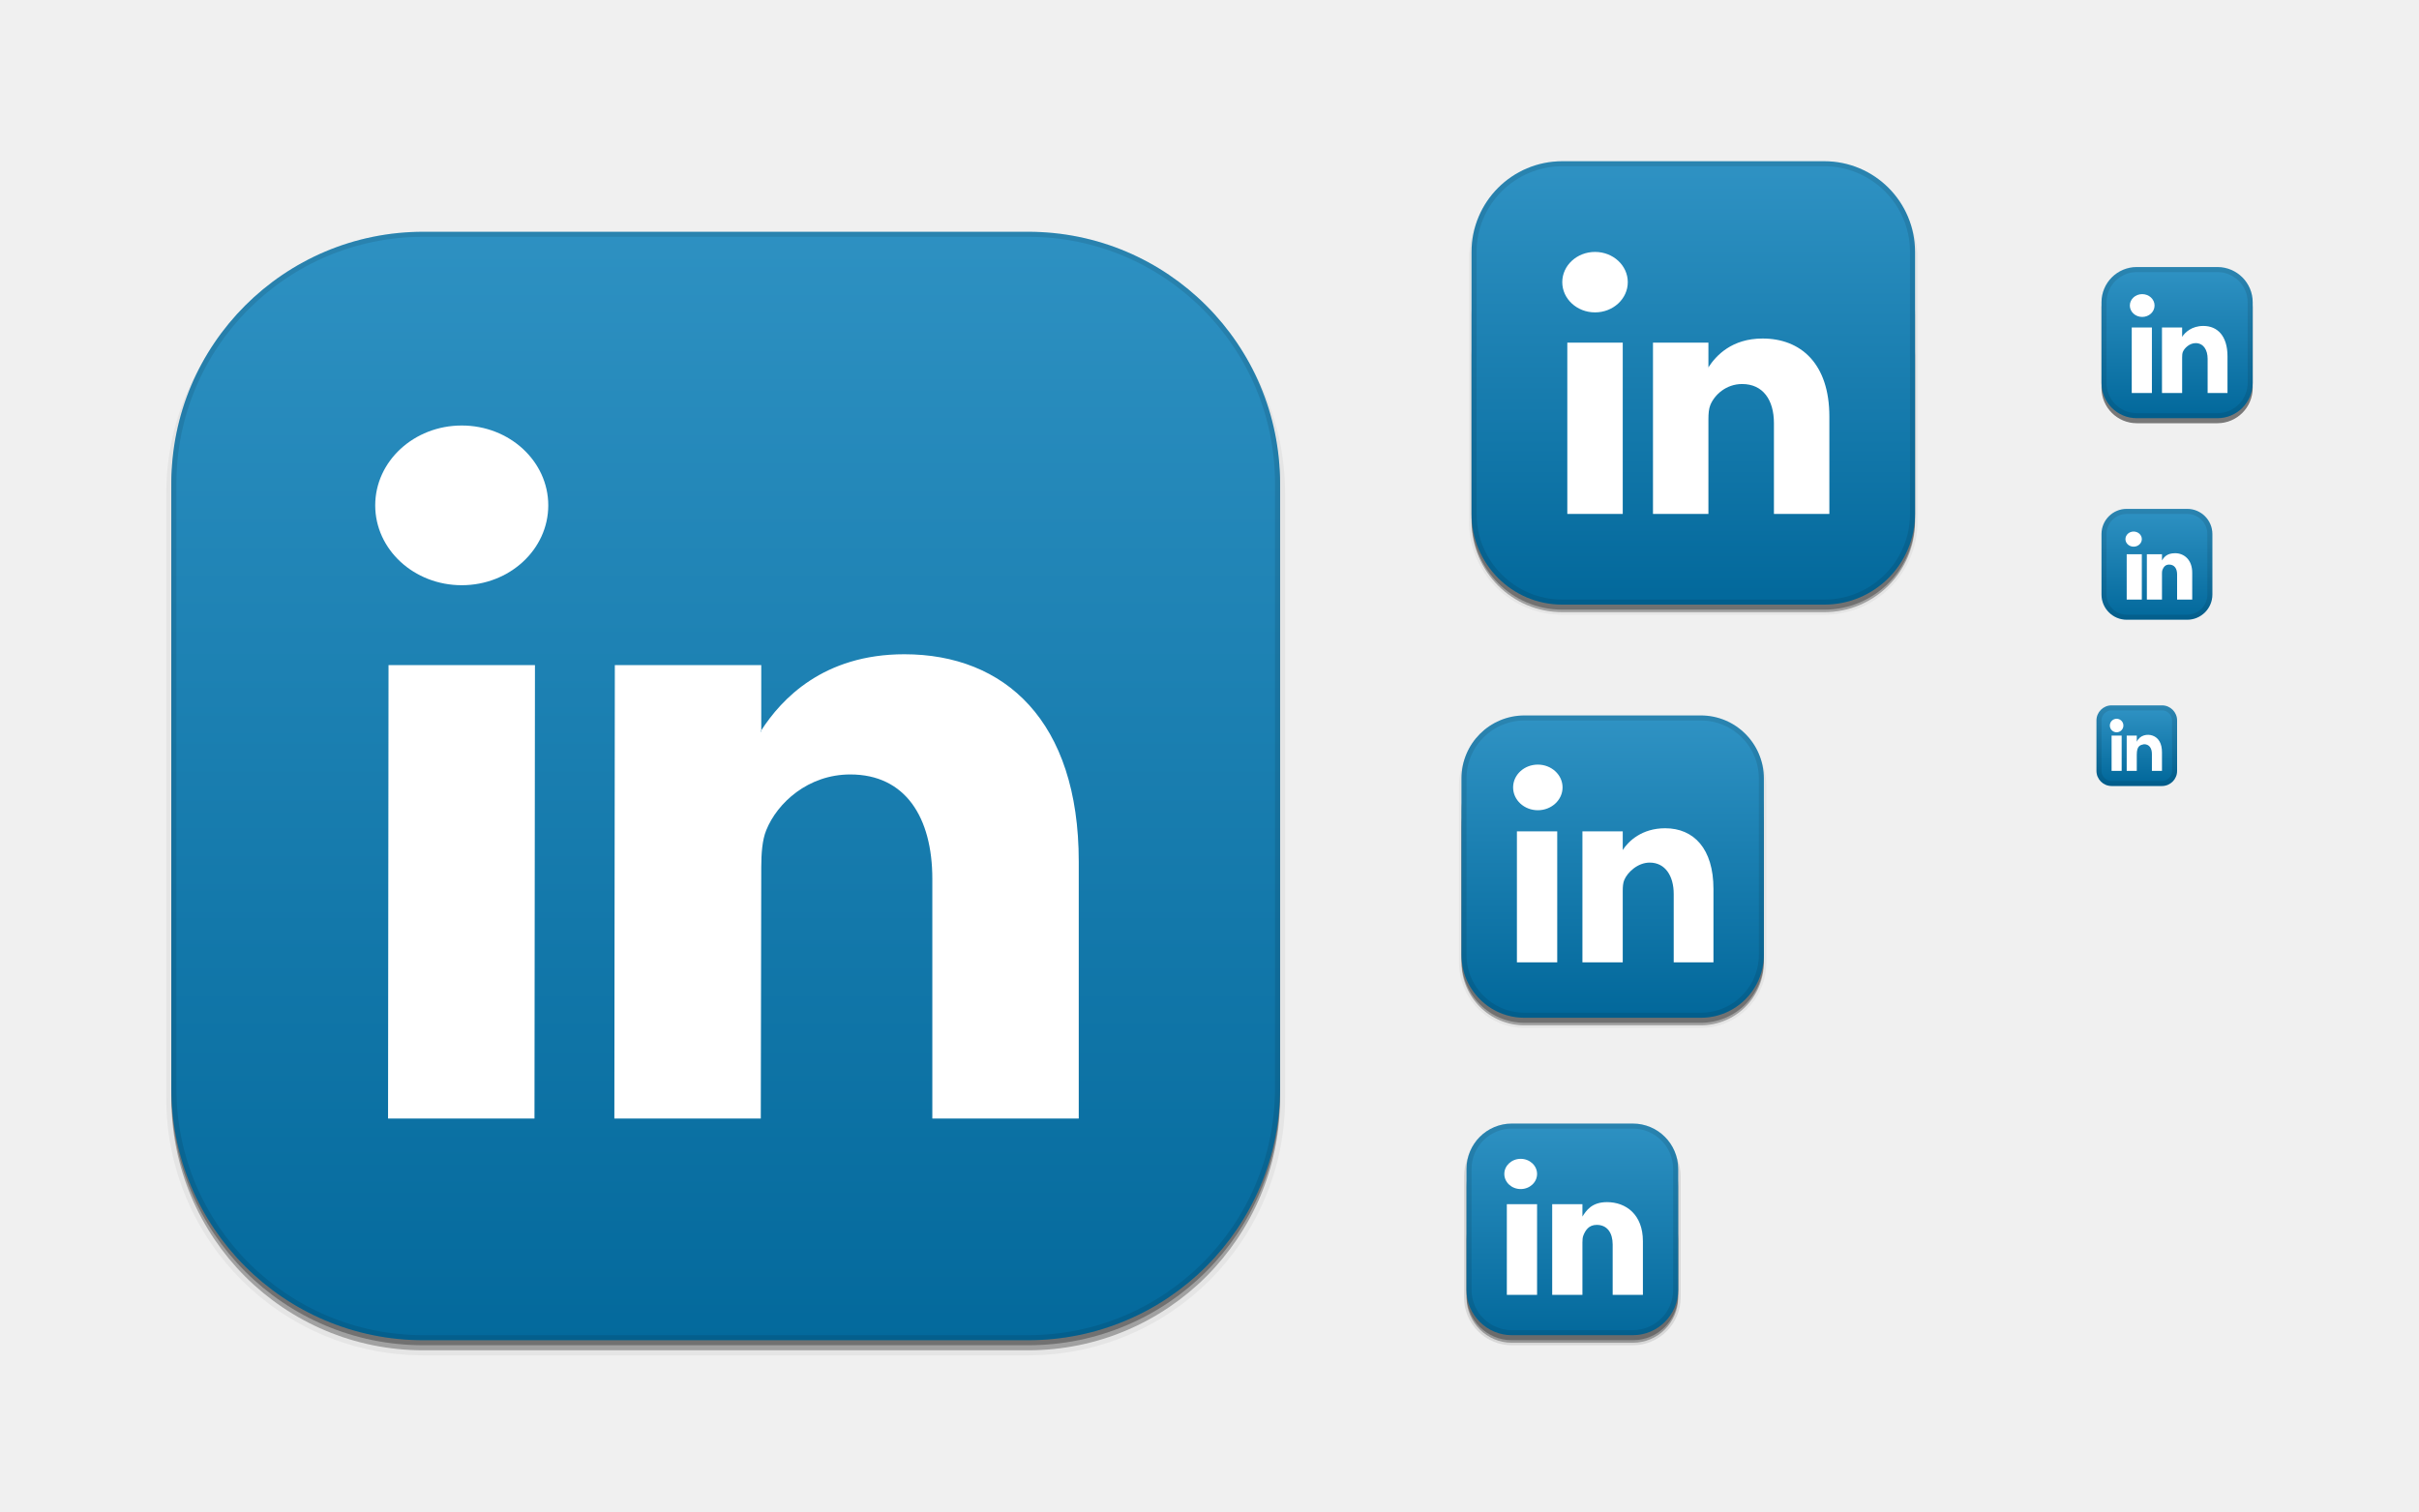
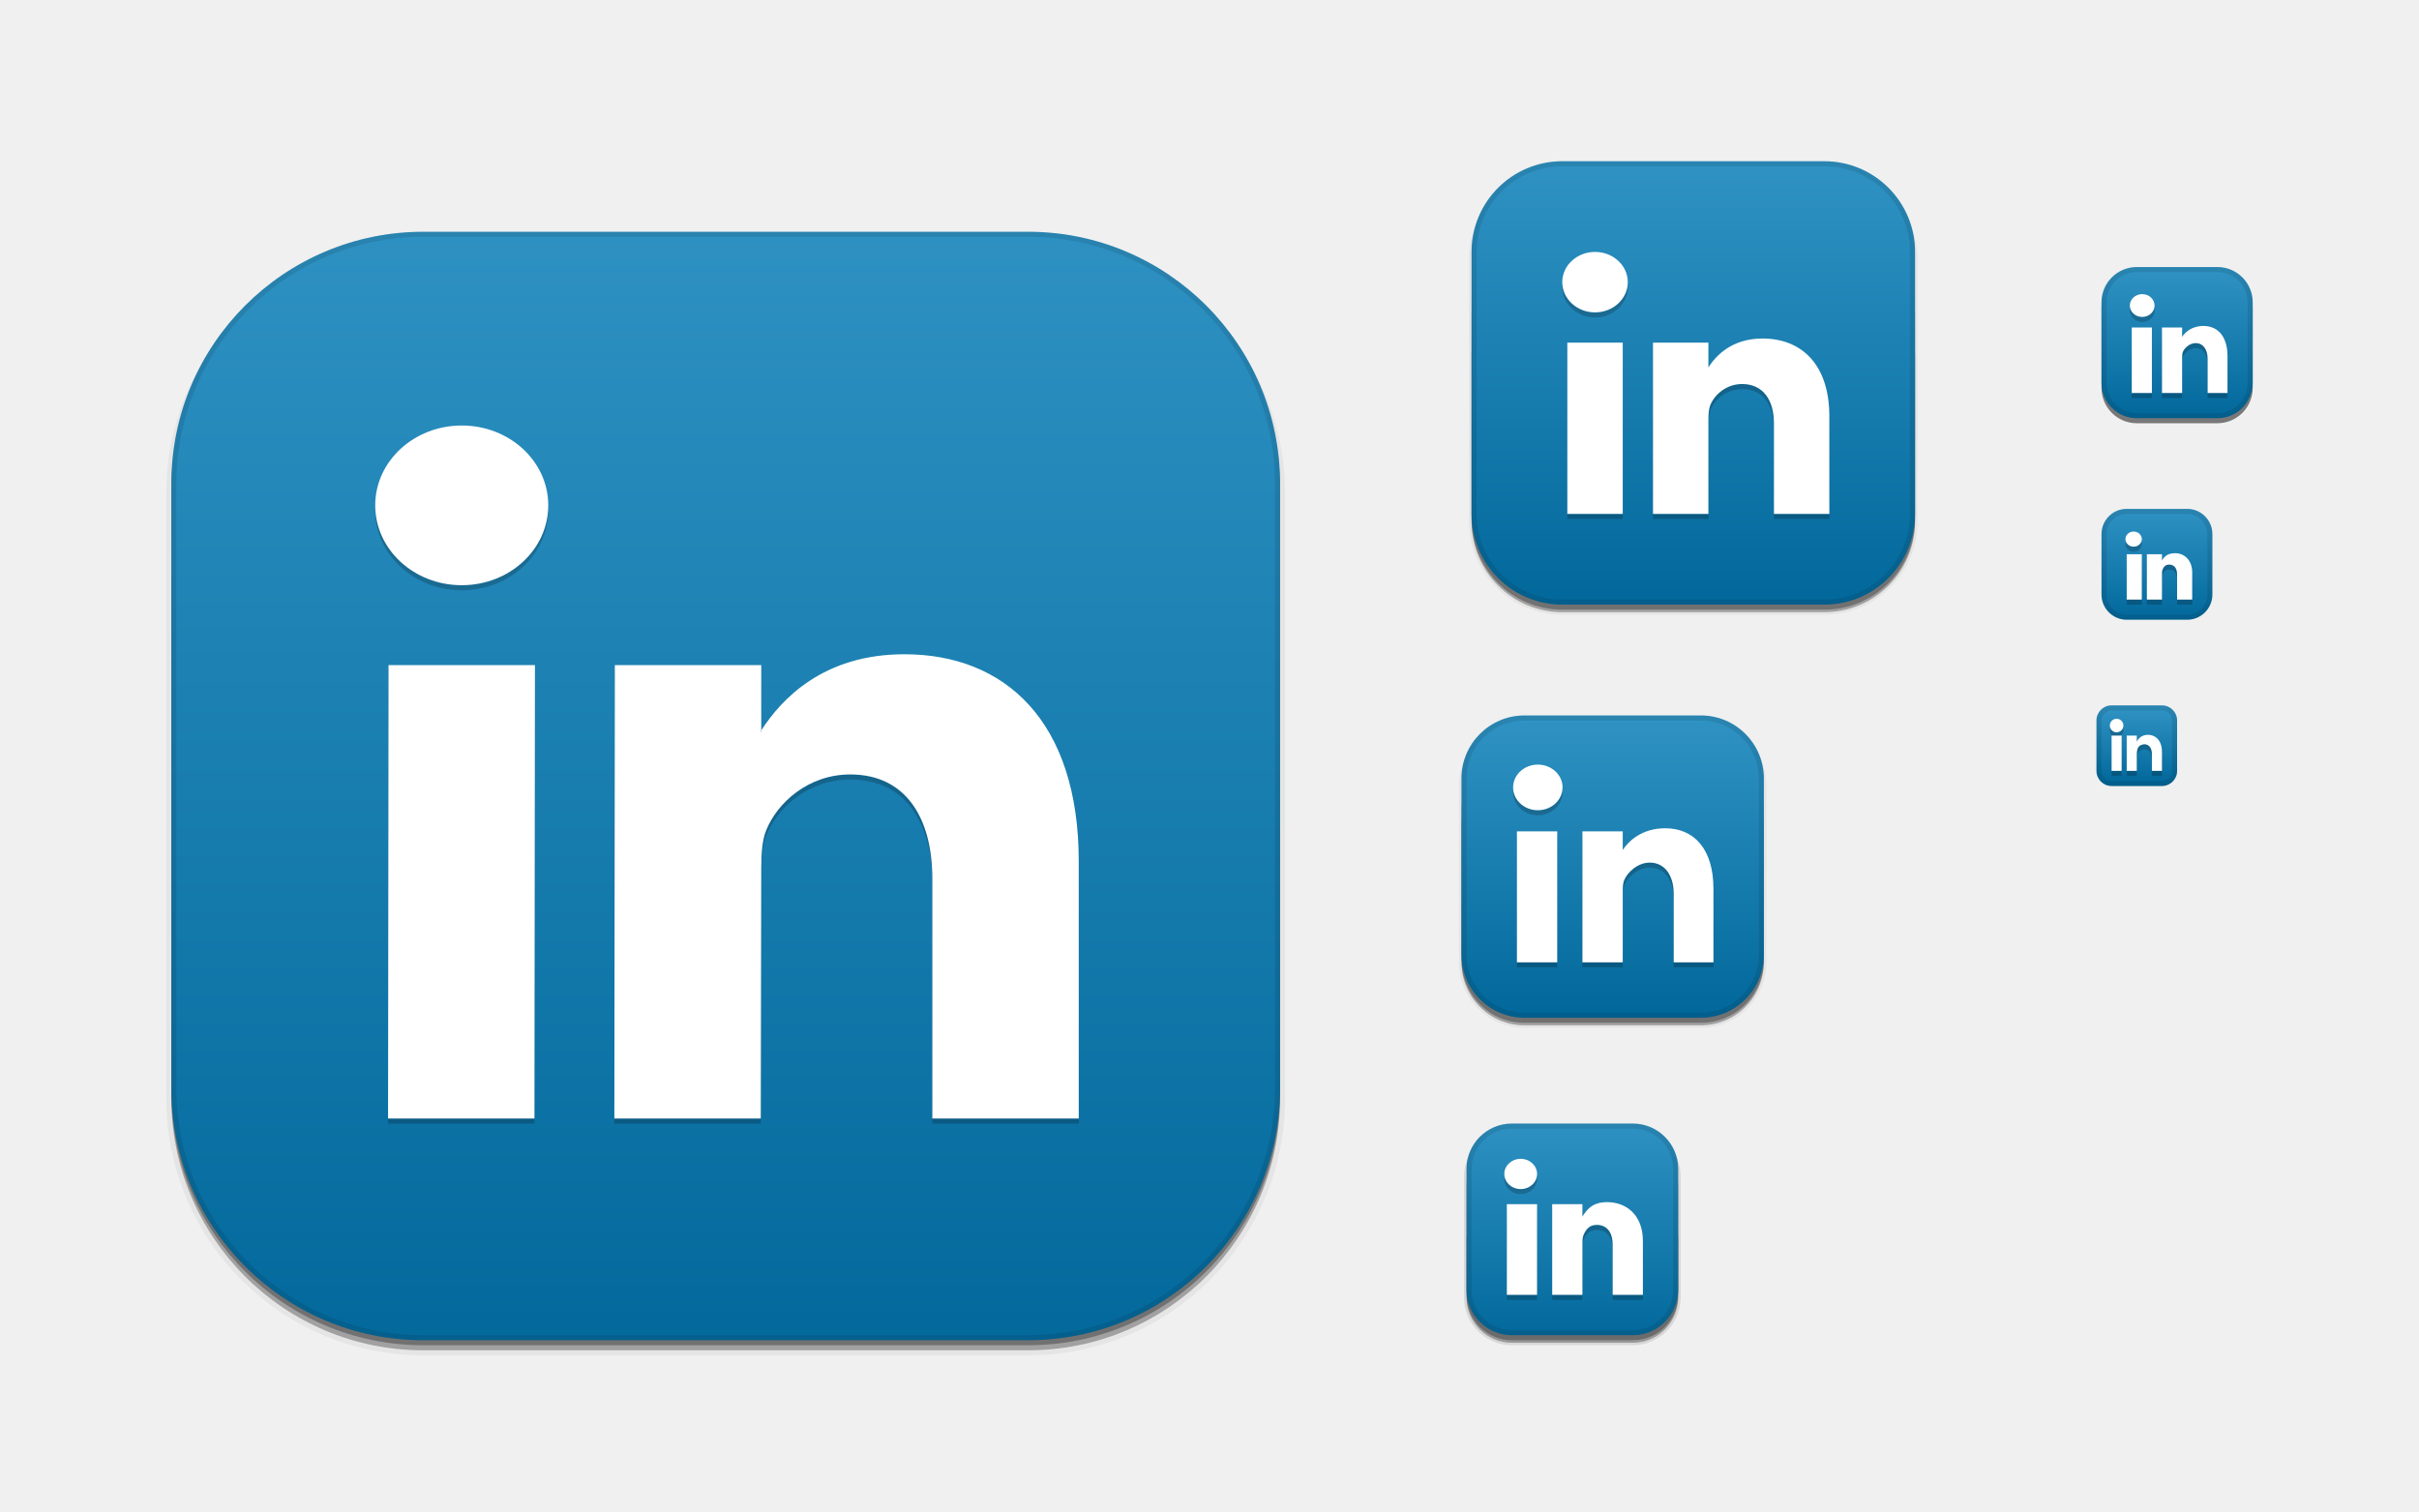
<svg xmlns="http://www.w3.org/2000/svg" xmlns:xlink="http://www.w3.org/1999/xlink" width="480" height="300" id="svg11300" version="1.0" style="display:inline;enable-background:new">
  <defs id="defs3">
    <linearGradient id="outerBackgroundGradient">
      <stop style="stop-color:#006699;stop-opacity:1;" offset="0" id="stop3864-8-6" />
      <stop style="stop-color:#3194c5;stop-opacity:1;" offset="1" id="stop3866-9-1" />
    </linearGradient>
    <linearGradient xlink:href="#outerBackgroundGradient" id="linearGradient4097" gradientUnits="userSpaceOnUse" x1="264" y1="280" x2="264" y2="40" gradientTransform="matrix(0.06666667,0,0,0.06666667,414.4,137.3333)" />
    <linearGradient xlink:href="#outerBackgroundGradient" id="linearGradient4101" gradientUnits="userSpaceOnUse" gradientTransform="matrix(0.0875,0,0,0.0875,414.9,97.5)" x1="286.857" y1="302.857" x2="286.857" y2="28.571" />
    <linearGradient xlink:href="#outerBackgroundGradient" id="linearGradient4153" gradientUnits="userSpaceOnUse" gradientTransform="matrix(0.1193182,0,0,0.1193182,414.1364,48.22727)" x1="283.81" y1="299.81" x2="283.81" y2="31.619" />
    <linearGradient xlink:href="#outerBackgroundGradient" id="linearGradient4869" gradientUnits="userSpaceOnUse" gradientTransform="matrix(0.175,0,0,-0.175,286.8,-216)" x1="281.143" y1="297.143" x2="281.143" y2="22.857" />
    <clipPath clipPathUnits="userSpaceOnUse" id="clipPath4891">
      <rect ry="9" y="223" x="307" height="42" width="42" id="rect4893" style="color:#bebebe;fill:url(#linearGradient4895);fill-opacity:1;fill-rule:nonzero;stroke:none;stroke-width:0;marker:none;visibility:visible;display:inline;overflow:visible;enable-background:accumulate" transform="matrix(0,1,-1,0,0,0)" />
    </clipPath>
    <linearGradient xlink:href="#outerBackgroundGradient" id="linearGradient4895" gradientUnits="userSpaceOnUse" gradientTransform="matrix(0.175,0,0,0.175,302.8,216)" x1="144" y1="280" x2="144" y2="40" />
    <clipPath clipPathUnits="userSpaceOnUse" id="clipPath4044">
      <rect ry="4" y="85" x="433" height="22" width="22" id="rect4046" style="color:#bebebe;fill:url(#linearGradient4048);fill-opacity:1;fill-rule:nonzero;stroke:none;stroke-width:0;marker:none;visibility:visible;display:inline;overflow:visible;enable-background:accumulate" />
    </clipPath>
    <linearGradient xlink:href="#outerBackgroundGradient" id="linearGradient4048" gradientUnits="userSpaceOnUse" gradientTransform="matrix(0.0875,0,0,0.0875,430.9,81.5)" x1="149.714" y1="291.429" x2="149.714" y2="40" />
    <clipPath clipPathUnits="userSpaceOnUse" id="clipPath4089">
      <rect style="color:#bebebe;fill:url(#linearGradient4093);fill-opacity:1;fill-rule:nonzero;stroke:none;stroke-width:0;marker:none;visibility:visible;display:inline;overflow:visible;enable-background:accumulate" id="rect4091" width="30" height="30" x="433" y="37" ry="6" />
    </clipPath>
    <linearGradient xlink:href="#outerBackgroundGradient" id="linearGradient4093" gradientUnits="userSpaceOnUse" gradientTransform="matrix(0.1193182,0,0,0.1193182,430.1364,32.22727)" x1="149.714" y1="291.429" x2="149.714" y2="40" />
    <clipPath clipPathUnits="userSpaceOnUse" id="clipPath3855">
      <rect style="color:#bebebe;fill:url(#linearGradient3859);fill-opacity:1;fill-rule:nonzero;stroke:none;stroke-width:0;marker:none;visibility:visible;display:inline;overflow:visible;enable-background:accumulate" id="rect3857" width="16" height="16" x="304" y="212" ry="3" transform="matrix(0,1,-1,0,0,0)" />
    </clipPath>
    <linearGradient xlink:href="#outerBackgroundGradient" id="linearGradient3859" gradientUnits="userSpaceOnUse" gradientTransform="matrix(0.06666667,0,0,0.06666667,302.4,209.3333)" x1="144" y1="280" x2="144" y2="40" />
    <clipPath clipPathUnits="userSpaceOnUse" id="clipPath3862">
      <rect ry="50" y="46" x="34" height="220" width="220" id="rect3864" style="color:#bebebe;fill:url(#linearGradient3866);fill-opacity:1;fill-rule:nonzero;stroke:none;stroke-width:0;marker:none;visibility:visible;display:inline;overflow:visible;enable-background:accumulate" />
    </clipPath>
    <linearGradient xlink:href="#outerBackgroundGradient" id="linearGradient3866" gradientUnits="userSpaceOnUse" gradientTransform="translate(0,-4)" x1="144" y1="280" x2="144" y2="40" />
    <linearGradient xlink:href="#outerBackgroundGradient" id="linearGradient3876" gradientUnits="userSpaceOnUse" gradientTransform="translate(0,-4)" x1="272" y1="288" x2="272" y2="32" />
    <clipPath clipPathUnits="userSpaceOnUse" id="clipPath4187">
      <rect ry="12.5" y="142" x="290" height="60" width="60" id="rect4189" style="color:#bebebe;fill:url(#linearGradient4191);fill-opacity:1;fill-rule:nonzero;stroke:none;stroke-width:0;marker:none;visibility:visible;display:inline;overflow:visible;enable-background:accumulate" />
    </clipPath>
    <linearGradient xlink:href="#outerBackgroundGradient" id="linearGradient4191" gradientUnits="userSpaceOnUse" x1="352" y1="204" x2="352" y2="140" />
    <linearGradient xlink:href="#outerBackgroundGradient" id="linearGradient4197" gradientUnits="userSpaceOnUse" x1="384" y1="124" x2="384" y2="28" />
    <linearGradient xlink:href="#outerBackgroundGradient" id="linearGradient4199" gradientUnits="userSpaceOnUse" x1="352" y1="204" x2="352" y2="140" />
    <clipPath clipPathUnits="userSpaceOnUse" id="clipPath4346">
      <rect style="color:#bebebe;fill:url(#linearGradient4350);fill-opacity:1;fill-rule:nonzero;stroke:none;stroke-width:0;marker:none;visibility:visible;display:inline;overflow:visible;enable-background:accumulate" id="rect4348" width="88" height="88" x="292" y="32" ry="18" />
    </clipPath>
    <linearGradient xlink:href="#outerBackgroundGradient" id="linearGradient4350" gradientUnits="userSpaceOnUse" x1="384" y1="124" x2="384" y2="28" />
    <clipPath clipPathUnits="userSpaceOnUse" id="clipPath3871">
      <rect ry="5" y="101" x="417" height="22" width="22" id="rect3873" style="color:#bebebe;fill:url(#linearGradient3875);fill-opacity:1;fill-rule:nonzero;stroke:none;stroke-width:0;marker:none;visibility:visible;display:inline;overflow:visible;enable-background:accumulate" />
    </clipPath>
    <linearGradient xlink:href="#outerBackgroundGradient" id="linearGradient3875" gradientUnits="userSpaceOnUse" gradientTransform="matrix(0.0875,0,0,0.0875,414.9,97.5)" x1="286.857" y1="302.857" x2="286.857" y2="28.571" />
    <clipPath clipPathUnits="userSpaceOnUse" id="clipPath3881">
      <rect style="color:#bebebe;fill:url(#linearGradient3885);fill-opacity:1;fill-rule:nonzero;stroke:none;stroke-width:0;marker:none;visibility:visible;display:inline;overflow:visible;enable-background:accumulate" id="rect3883" width="30" height="30" x="417" y="53" ry="7" />
    </clipPath>
    <linearGradient xlink:href="#outerBackgroundGradient" id="linearGradient3885" gradientUnits="userSpaceOnUse" gradientTransform="matrix(0.1193182,0,0,0.1193182,414.1364,48.22727)" x1="283.81" y1="299.81" x2="283.81" y2="31.619" />
  </defs>
  <g style="display:inline" id="layer1">
    <g style="display:none" id="layer7">
      <text y="19.745" xml:space="preserve" x="15.007" style="font-size:18px;font-style:normal;font-variant:normal;font-weight:normal;font-stretch:normal;fill:#000000;fill-opacity:1;stroke:none;display:inline;enable-background:new;font-family:DejaVu Sans;-inkscape-font-specification:DejaVu Sans" id="context">
        <tspan style="font-style:normal;font-variant:normal;font-weight:normal;font-stretch:normal;font-family:DejaVu Sans;-inkscape-font-specification:DejaVu Sans" y="19.745" x="15.007" id="tspan3933">apps</tspan>
      </text>
      <text y="19.745" xml:space="preserve" x="122.488" style="font-size:18px;font-style:normal;font-variant:normal;font-weight:bold;font-stretch:normal;text-align:start;line-height:125%;writing-mode:lr-tb;text-anchor:start;fill:#000000;fill-opacity:1;stroke:none;display:inline;enable-background:new;font-family:DejaVu Sans;-inkscape-font-specification:DejaVu Sans Bold" id="icon-name">
        <tspan style="font-size:18px;font-style:normal;font-variant:normal;font-weight:bold;font-stretch:normal;font-family:DejaVu Sans;-inkscape-font-specification:DejaVu Sans Bold" y="19.745" x="122.488" id="tspan3937">web-linkedin</tspan>
      </text>
      <rect style="fill:#eeeeec;fill-opacity:1;fill-rule:nonzero;stroke:none;stroke-width:2;marker:none;visibility:visible;display:inline;overflow:visible;enable-background:accumulate" id="rect16x16" width="16" height="16" x="416" y="140" />
      <rect style="fill:#d4d4d4;fill-opacity:1;fill-rule:nonzero;stroke:none;stroke-width:2;marker:none;visibility:visible;display:inline;overflow:visible;enable-background:accumulate" id="rect24x24" width="24" height="24" x="416" y="100" />
      <rect style="fill:#eeeeec;fill-opacity:1;fill-rule:nonzero;stroke:none;stroke-width:2;marker:none;visibility:visible;display:inline;overflow:visible;enable-background:accumulate" id="rect32x32" width="32" height="32" x="416" y="52" />
      <rect y="101" x="417" height="22" width="22" id="rect22x22" style="fill:#eeeeec;fill-opacity:1;fill-rule:nonzero;stroke:none;stroke-width:2;marker:none;visibility:visible;display:inline;overflow:visible;enable-background:accumulate" />
      <rect y="220" x="288" height="48" width="48" id="rect48x48" style="fill:#eeeeec;fill-opacity:1;fill-rule:nonzero;stroke:none;stroke-width:2;marker:none;visibility:visible;display:inline;overflow:visible;enable-background:accumulate" />
      <rect style="fill:#eeeeec;fill-opacity:1;fill-rule:nonzero;stroke:none;stroke-width:2;marker:none;visibility:visible;display:inline;overflow:visible;enable-background:accumulate" id="rect256x256" width="256" height="256" x="16" y="28" />
      <rect style="fill:#eeeeec;fill-opacity:1;fill-rule:nonzero;stroke:none;stroke-width:2;marker:none;visibility:visible;display:inline;overflow:visible;enable-background:accumulate" id="rect64x64" width="64" height="64" x="288" y="140" />
      <rect style="fill:#eeeeec;fill-opacity:1;fill-rule:nonzero;stroke:none;stroke-width:2;marker:none;visibility:visible;display:inline;overflow:visible;enable-background:accumulate" id="rect96x96" width="96" height="96" x="288" y="28" />
    </g>
    <g id="layer4" style="display:inline">
      <rect style="opacity:0.1;color:#bebebe;fill:#000000;fill-opacity:1;stroke:#000000;stroke-width:1;stroke-miterlimit:4;stroke-opacity:1;stroke-dasharray:none;marker:none;visibility:visible;display:inline;overflow:visible;enable-background:accumulate" id="rect4156" width="42" height="42" x="-266.5" y="291" ry="9" transform="matrix(0,-1,1,0,0,0)" />
      <rect transform="matrix(0,-1,1,0,0,0)" ry="9" y="291" x="-266.5" height="42" width="40" id="rect4183" style="opacity:0.3;color:#bebebe;fill:#000000;fill-opacity:1;stroke:none;stroke-width:1;marker:none;visibility:visible;display:inline;overflow:visible;enable-background:accumulate" />
      <rect ry="9" y="237" x="291" height="29" width="42" id="rect4144" style="opacity:0.3;color:#bebebe;fill:#000000;fill-opacity:1;fill-rule:nonzero;stroke:none;stroke-width:0;marker:none;visibility:visible;display:inline;overflow:visible;enable-background:accumulate" />
      <rect style="opacity:0.05;color:#bebebe;fill:#000000;fill-opacity:1;fill-rule:nonzero;stroke:#000000;stroke-width:1;stroke-miterlimit:4;stroke-opacity:1;stroke-dasharray:none;marker:none;visibility:visible;display:inline;overflow:visible;enable-background:accumulate" id="rect4340" width="88" height="88" x="292" y="33.5" ry="18" />
      <rect ry="18" y="52.5" x="292" height="69" width="88" id="rect4338" style="opacity:0.3;color:#bebebe;fill:#000000;fill-opacity:1;fill-rule:nonzero;stroke:none;stroke-width:0;marker:none;visibility:visible;display:inline;overflow:visible;enable-background:accumulate" />
      <rect style="opacity:0.3;color:#bebebe;fill:#000000;fill-opacity:1;fill-rule:nonzero;stroke:none;stroke-width:0;marker:none;visibility:visible;display:inline;overflow:visible;enable-background:accumulate" id="rect4335" width="88" height="76.5" x="292" y="44.5" ry="18" />
      <rect style="opacity:0.05;color:#bebebe;fill:#000000;fill-opacity:1;fill-rule:nonzero;stroke:#000000;stroke-width:1;stroke-miterlimit:4;stroke-opacity:1;stroke-dasharray:none;marker:none;visibility:visible;display:inline;overflow:visible;enable-background:accumulate" id="rect4214" width="60" height="60" x="290" y="143.5" ry="12.5" />
      <rect ry="12.5" y="151.5" x="290" height="52" width="60" id="rect4206" style="opacity:0.3;color:#bebebe;fill:#000000;fill-opacity:1;fill-rule:nonzero;stroke:none;stroke-width:0;marker:none;visibility:visible;display:inline;overflow:visible;enable-background:accumulate" />
      <rect style="opacity:0.3;color:#bebebe;fill:#000000;fill-opacity:1;fill-rule:nonzero;stroke:none;stroke-width:0;marker:none;visibility:visible;display:inline;overflow:visible;enable-background:accumulate" id="rect4212" width="60" height="54.5" x="290" y="148.5" ry="12.5" />
      <rect style="opacity:0.5;color:#bebebe;fill:#000000;fill-opacity:1;fill-rule:nonzero;stroke:none;stroke-width:0;marker:none;visibility:visible;display:inline;overflow:visible;enable-background:accumulate" id="rect4058" width="30" height="30" x="417" y="54" ry="7" />
      <rect ry="50" y="48" x="34" height="220" width="220" id="rect3872" style="opacity:0.05;color:#bebebe;fill:#000000;fill-opacity:1;fill-rule:nonzero;stroke:#000000;stroke-width:2;stroke-miterlimit:4;stroke-opacity:1;stroke-dasharray:none;marker:none;visibility:visible;display:inline;overflow:visible;enable-background:accumulate" />
      <rect style="opacity:0.3;color:#bebebe;fill:#000000;fill-opacity:1;fill-rule:nonzero;stroke:none;stroke-width:0;marker:none;visibility:visible;display:inline;overflow:visible;enable-background:accumulate" id="rect3870" width="220" height="220" x="34" y="48" ry="50" />
      <rect ry="50" y="47" x="34" height="220" width="220" id="rect3868" style="opacity:0.3;color:#bebebe;fill:#000000;fill-opacity:1;fill-rule:nonzero;stroke:none;stroke-width:0;marker:none;visibility:visible;display:inline;overflow:visible;enable-background:accumulate" />
    </g>
    <g id="layer2" style="display:inline">
      <rect style="color:#bebebe;fill:url(#linearGradient3876);fill-opacity:1;fill-rule:nonzero;stroke:none;stroke-width:0;marker:none;visibility:visible;display:inline;overflow:visible;enable-background:accumulate" id="rect4040" width="220" height="220" x="34" y="46" ry="50" />
      <rect ry="3" y="140" x="416" height="16" width="16" id="rect4095" style="color:#bebebe;fill:url(#linearGradient4097);fill-opacity:1;fill-rule:nonzero;stroke:none;stroke-width:0;marker:none;visibility:visible;display:inline;overflow:visible;enable-background:accumulate" />
      <rect style="color:#bebebe;fill:url(#linearGradient4101);fill-opacity:1;fill-rule:nonzero;stroke:none;stroke-width:0;marker:none;visibility:visible;display:inline;overflow:visible;enable-background:accumulate" id="rect4099" width="22" height="22" x="417" y="101" ry="5" />
      <rect ry="7" y="53" x="417" height="30" width="30" id="rect4151" style="color:#bebebe;fill:url(#linearGradient4153);fill-opacity:1;fill-rule:nonzero;stroke:none;stroke-width:0;marker:none;visibility:visible;display:inline;overflow:visible;enable-background:accumulate" />
      <rect style="color:#bebebe;fill:url(#linearGradient4869);fill-opacity:1;fill-rule:nonzero;stroke:none;stroke-width:0;marker:none;visibility:visible;display:inline;overflow:visible;enable-background:accumulate" id="rect4783" width="42" height="42" x="291" y="-265" ry="9" transform="scale(1,-1)" />
      <rect ry="18" y="32" x="292" height="88" width="88" id="rect4511" style="color:#bebebe;fill:url(#linearGradient4197);fill-opacity:1;fill-rule:nonzero;stroke:none;stroke-width:0;marker:none;visibility:visible;display:inline;overflow:visible;enable-background:accumulate" />
      <rect style="color:#bebebe;fill:url(#linearGradient4199);fill-opacity:1;fill-rule:nonzero;stroke:none;stroke-width:0;marker:none;visibility:visible;display:inline;overflow:visible;enable-background:accumulate" id="rect4515" width="60" height="60" x="290" y="142" ry="12.5" />
    </g>
    <g id="layer6" style="display:inline">
+       <path id="path9493" d="m 316.5,51 c -3.59,0 -6.5,2.686 -6.5,6 0,3.314 2.91,6 6.5,6 3.59,0 6.5,-2.686 6.5,-6 0,-3.314 -2.91,-6 -6.5,-6 z m 33.25,17.188 c -6.096,0 -9.233,3.371 -10.75,5.719 l 0,0.094 -0.062,0 c 0.019,-0.029 0.043,-0.064 0.062,-0.094 L 339,69 l -11,0 0,34 11,0 0,-18.812 c 0,-1.029 0.073,-2.046 0.375,-2.781 0.827,-2.056 3.151,-4.188 6.312,-4.188 4.141,0 6.312,3.153 6.312,7.781 l 0,18 11,0 0,-19.312 c 0,-10.575 -5.721,-15.5 -13.25,-15.5 z M 311,69 l 0,34 11,0 0,-34 -11,0 z" style="opacity:0.2;fill:#000000;fill-opacity:1;fill-rule:evenodd;stroke:none;display:inline;enable-background:new" />
+       <path style="opacity:0.2;fill:#000000;fill-opacity:1;fill-rule:evenodd;stroke:none;display:inline;enable-background:new" d="m 91.623,85.453 c -9.483,0 -17.17,7.096 -17.17,15.849 0,8.753 7.687,15.849 17.17,15.849 9.483,0 17.17,-7.096 17.17,-15.849 0,-8.753 -7.687,-15.849 -17.17,-15.849 z m 87.83,45.401 c -16.104,0 -24.389,8.905 -28.396,15.106 l 0,0.248 -0.165,0 c 0.05,-0.078 0.114,-0.169 0.165,-0.248 l 0,-12.96 -29.057,0 -0.094,90 29.057,0 0.094,-49.882 c 0.005,-2.718 0.192,-5.404 0.991,-7.347 2.185,-5.431 8.324,-11.061 16.675,-11.061 10.939,0 16.278,8.517 16.278,20.743 L 185,223 l 29.057,0 0,-51.014 c 0,-27.935 -14.715,-41.132 -34.604,-41.132 z M 77.094,133 77,223 l 29.057,0 0.094,-90 z" id="path9495" />
+       <path style="opacity:0.2;fill:#000000;fill-opacity:1;fill-rule:evenodd;stroke:none;display:inline;enable-background:new" d="m 301.75,231 c -1.795,0 -3.25,1.343 -3.25,3 0,1.657 1.455,3 3.25,3 1.795,0 3.25,-1.343 3.25,-3 0,-1.657 -1.455,-3 -3.25,-3 z m 17.125,8.594 c -3.048,0 -4.116,1.686 -4.875,2.859 l 0,0.047 -0.031,0 c 0.009,-0.015 0.022,-0.032 0.031,-0.047 L 314,240 l -6,0 0,18 6,0 0,-10.406 c 0,-0.514 0.036,-1.023 0.188,-1.391 0.414,-1.028 1.076,-2.094 2.656,-2.094 2.071,0 3.156,1.576 3.156,3.891 l 0,10 6,0 0,-10.656 c 0,-5.288 -3.36,-7.75 -7.125,-7.75 z M 299,240 l 0,18 6,0 0,-18 z" id="path9497" />
+       <path id="path9499" d="m 305.151,152.755 c -2.709,0 -4.906,2.027 -4.906,4.528 0,2.501 2.196,4.528 4.906,4.528 2.709,0 4.906,-2.027 4.906,-4.528 0,-2.501 -2.196,-4.528 -4.906,-4.528 z m 25.264,12.632 c -4.601,0 -7.27,2.544 -8.415,4.316 l 0,0.071 -0.047,0 c 0.014,-0.022 0.033,-0.048 0.047,-0.071 L 322,166 l -8,0 0,26 8,0 0,-14.198 c 0,-0.777 0.055,-1.544 0.283,-2.099 0.624,-1.552 2.68,-3.5 5.066,-3.5 3.125,0 4.764,2.719 4.764,6.212 l 0,13.585 7.887,0 0,-14.575 c 0,-7.981 -3.902,-12.038 -9.585,-12.038 z M 301,166 l 0,26 8,0 0,-26 z" style="opacity:0.2;fill:#000000;fill-opacity:1;fill-rule:evenodd;stroke:none;display:inline;enable-background:new" />
+       <path style="opacity:0.2;fill:#000000;fill-opacity:1;fill-rule:evenodd;stroke:none;display:inline;enable-background:new" d="m 425.075,59.377 c -1.355,0 -2.453,1.014 -2.453,2.264 0,1.25 1.098,2.264 2.453,2.264 1.355,0 2.453,-1.014 2.453,-2.264 0,-1.25 -1.098,-2.264 -2.453,-2.264 z m 12.132,6.316 c -2.301,0 -3.635,1.272 -4.208,2.158 l 0,0.035 -0.024,0 c 0.007,-0.011 0.016,-0.024 0.024,-0.035 L 433,66 l -4,0 0,13 4,0 0,-7.099 c 0,-0.388 0.027,-0.772 0.142,-1.05 0.312,-0.776 1.34,-1.75 2.533,-1.75 1.563,0 2.382,1.36 2.382,3.106 l 0,6.792 3.943,0 0,-7.288 c 0,-3.991 -1.951,-6.019 -4.792,-6.019 z M 423,66 l 0,13 4,0 0,-13 z" id="path9501" />
+       <path id="path9503" d="m 423.375,106.5 c -0.897,0 -1.625,0.672 -1.625,1.5 0,0.828 0.728,1.5 1.625,1.5 0.897,0 1.625,-0.672 1.625,-1.5 0,-0.828 -0.728,-1.5 -1.625,-1.5 z m 5.625,5.727 0,0.023 -0.016,0 c 0.005,-0.007 0.011,-0.016 0.016,-0.023 L 429,111 l -3,0 0,9 3,0 0,-5.203 c 0,-0.257 0.018,-0.511 0.094,-0.695 0.207,-0.514 0.538,-1.047 1.328,-1.047 1.035,0 1.578,0.788 1.578,1.945 l 0,5 3,0 0,-5.328 c 0,-2.644 -1.68,-3.875 -3.383,-3.875 -1.703,0 -2.237,0.843 -2.617,1.43 z M 422,111 l 0,9 3,0 0,-9 z" style="opacity:0.2;fill:#000000;fill-opacity:1;fill-rule:evenodd;stroke:none;display:inline;enable-background:new" />
+       <path id="path9505" d="m 420,143.656 c -0.741,0 -1.344,0.602 -1.344,1.344 0,0.741 0.602,1.344 1.344,1.344 0.741,0 1.344,-0.602 1.344,-1.344 0,-0.741 -0.602,-1.344 -1.344,-1.344 z m 4,4.562 0,-1.219 -2,0 0,7 2,0 0,-3.219 c 0,-1.781 0.691,-1.914 1.437,-2.072 1.035,0 1.562,0.78 1.562,1.938 l 0,3.354 2,0 0,-3.697 c 0,-1.716 -0.659,-2.872 -1.845,-3.3 -1.06,-0.383 -2.555,-0.122 -3.155,1.217 z M 419,147 l 0,7 2,0 0,-7 z" style="opacity:0.2;fill:#000000;fill-opacity:1;fill-rule:evenodd;stroke:none;display:inline;enable-background:new" />
      <path style="fill:#ffffff;fill-opacity:1;fill-rule:evenodd;stroke:none;display:inline;enable-background:new" d="m 316.5,50 c -3.59,0 -6.5,2.686 -6.5,6 0,3.314 2.91,6 6.5,6 3.59,0 6.5,-2.686 6.5,-6 0,-3.314 -2.91,-6 -6.5,-6 z m 33.25,17.188 c -6.096,0 -9.233,3.371 -10.75,5.719 l 0,0.094 -0.062,0 c 0.019,-0.029 0.043,-0.064 0.062,-0.094 L 339,68 l -11,0 0,34 11,0 0,-18.812 c 0,-1.029 0.073,-2.046 0.375,-2.781 0.827,-2.056 3.151,-4.188 6.312,-4.188 4.141,0 6.312,3.153 6.312,7.781 l 0,18 11,0 0,-19.312 c 0,-10.575 -5.721,-15.5 -13.25,-15.5 z M 311,68 l 0,34 11,0 0,-34 -11,0 z" id="path28" />
      <path id="path4073" d="m 91.623,84.453 c -9.483,0 -17.17,7.096 -17.17,15.849 0,8.753 7.687,15.849 17.17,15.849 9.483,0 17.17,-7.096 17.17,-15.849 0,-8.753 -7.687,-15.849 -17.17,-15.849 z m 87.83,45.401 c -16.104,0 -24.389,8.905 -28.396,15.106 l 0,0.248 -0.165,0 c 0.05,-0.078 0.114,-0.169 0.165,-0.248 l 0,-12.96 -29.057,0 -0.094,90 29.057,0 0.094,-49.882 c 0.005,-2.718 0.192,-5.404 0.991,-7.347 2.185,-5.431 8.324,-11.061 16.675,-11.061 10.939,0 16.278,8.517 16.278,20.743 L 185,222 l 29.057,0 0,-51.014 c 0,-27.935 -14.715,-41.132 -34.604,-41.132 z M 77.094,132 77,222 l 29.057,0 0.094,-90 z" style="fill:#ffffff;fill-opacity:1;fill-rule:evenodd;stroke:none;display:inline;enable-background:new" />
      <path id="path4075" d="m 301.75,230 c -1.795,0 -3.25,1.343 -3.25,3 0,1.657 1.455,3 3.25,3 1.795,0 3.25,-1.343 3.25,-3 0,-1.657 -1.455,-3 -3.25,-3 z m 17.125,8.594 c -3.048,0 -4.116,1.686 -4.875,2.859 l 0,0.047 -0.031,0 c 0.009,-0.015 0.022,-0.032 0.031,-0.047 L 314,239 l -6,0 0,18 6,0 0,-10.406 c 0,-0.514 0.036,-1.023 0.188,-1.391 0.414,-1.028 1.076,-2.094 2.656,-2.094 2.071,0 3.156,1.576 3.156,3.891 l 0,10 6,0 0,-10.656 c 0,-5.288 -3.36,-7.75 -7.125,-7.75 z M 299,239 l 0,18 6,0 0,-18 z" style="fill:#ffffff;fill-opacity:1;fill-rule:evenodd;stroke:none;display:inline;enable-background:new" />
      <path style="fill:#ffffff;fill-opacity:1;fill-rule:evenodd;stroke:none;display:inline;enable-background:new" d="m 305.151,151.755 c -2.709,0 -4.906,2.027 -4.906,4.528 0,2.501 2.196,4.528 4.906,4.528 2.709,0 4.906,-2.027 4.906,-4.528 0,-2.501 -2.196,-4.528 -4.906,-4.528 z m 25.264,12.632 c -4.601,0 -7.27,2.544 -8.415,4.316 l 0,0.071 -0.047,0 c 0.014,-0.022 0.033,-0.048 0.047,-0.071 L 322,165 l -8,0 0,26 8,0 0,-14.198 c 0,-0.777 0.055,-1.544 0.283,-2.099 0.624,-1.552 2.68,-3.5 5.066,-3.5 3.125,0 4.764,2.719 4.764,6.212 l 0,13.585 7.887,0 0,-14.575 c 0,-7.981 -3.902,-12.038 -9.585,-12.038 z M 301,165 l 0,26 8,0 0,-26 z" id="path4080" />
      <path id="path4082" d="m 425.075,58.377 c -1.355,0 -2.453,1.014 -2.453,2.264 0,1.25 1.098,2.264 2.453,2.264 1.355,0 2.453,-1.014 2.453,-2.264 0,-1.25 -1.098,-2.264 -2.453,-2.264 z m 12.132,6.316 c -2.301,0 -3.635,1.272 -4.208,2.158 l 0,0.035 -0.024,0 c 0.007,-0.011 0.016,-0.024 0.024,-0.035 L 433,65 l -4,0 0,13 4,0 0,-7.099 c 0,-0.388 0.027,-0.772 0.142,-1.05 0.312,-0.776 1.34,-1.75 2.533,-1.75 1.563,0 2.382,1.36 2.382,3.106 l 0,6.792 3.943,0 0,-7.288 c 0,-3.991 -1.951,-6.019 -4.792,-6.019 z M 423,65 l 0,13 4,0 0,-13 z" style="fill:#ffffff;fill-opacity:1;fill-rule:evenodd;stroke:none;display:inline;enable-background:new" />
      <path style="fill:#ffffff;fill-opacity:1;fill-rule:evenodd;stroke:none;display:inline;enable-background:new" d="m 423.375,105.5 c -0.897,0 -1.625,0.672 -1.625,1.5 0,0.828 0.728,1.5 1.625,1.5 0.897,0 1.625,-0.672 1.625,-1.5 0,-0.828 -0.728,-1.5 -1.625,-1.5 z m 5.625,5.727 0,0.023 -0.016,0 c 0.005,-0.007 0.011,-0.016 0.016,-0.023 L 429,110 l -3,0 0,9 3,0 0,-5.203 c 0,-0.257 0.018,-0.511 0.094,-0.695 0.207,-0.514 0.538,-1.047 1.328,-1.047 1.035,0 1.578,0.788 1.578,1.945 l 0,5 3,0 0,-5.328 c 0,-2.644 -1.68,-3.875 -3.383,-3.875 -1.703,0 -2.237,0.843 -2.617,1.43 z M 422,110 l 0,9 3,0 0,-9 z" id="path4104" />
      <path style="fill:#ffffff;fill-opacity:1;fill-rule:evenodd;stroke:none;display:inline;enable-background:new" d="m 420,142.656 c -0.741,0 -1.344,0.602 -1.344,1.344 0,0.741 0.602,1.344 1.344,1.344 0.741,0 1.344,-0.602 1.344,-1.344 0,-0.741 -0.602,-1.344 -1.344,-1.344 z m 4,4.562 0,-1.219 -2,0 0,7 2,0 0,-3.219 c 0,-1.781 0.691,-1.914 1.437,-2.072 1.035,0 1.562,0.78 1.562,1.938 l 0,3.354 2,0 0,-3.697 c 0,-1.716 -0.659,-2.872 -1.845,-3.3 -1.06,-0.383 -2.555,-0.122 -3.155,1.217 z M 419,146 l 0,7 2,0 0,-7 z" id="path4124" />
    </g>
    <g id="layer5" style="display:inline">
      <rect ry="9" y="307" x="-265" height="42" width="42" id="rect4884" style="opacity:0.1;color:#bebebe;fill:none;stroke:#000000;stroke-width:2;stroke-miterlimit:4;stroke-opacity:1;stroke-dasharray:none;marker:none;visibility:visible;display:inline;overflow:visible;enable-background:accumulate" transform="matrix(0,1,1,0,-16,488)" clip-path="url(#clipPath4891)" />
      <rect style="opacity:0.1;color:#bebebe;fill:none;stroke:#000000;stroke-width:2;stroke-miterlimit:4;stroke-opacity:1;stroke-dasharray:none;marker:none;visibility:visible;display:inline;overflow:visible;enable-background:accumulate" id="rect5311" width="16" height="16" x="-228" y="304" ry="3" clip-path="url(#clipPath3855)" transform="matrix(0,-1,1,0,112,-72)" />
      <rect ry="50" y="46" x="34" height="220" width="220" id="rect3858" style="opacity:0.1;color:#bebebe;fill:none;stroke:#000000;stroke-width:2;stroke-miterlimit:4;stroke-opacity:1;stroke-dasharray:none;marker:none;visibility:visible;display:inline;overflow:visible;enable-background:accumulate" clip-path="url(#clipPath3862)" />
      <rect ry="12.5" y="142" x="290" height="60" width="60" id="rect4175" style="opacity:0.1;color:#bebebe;fill:none;stroke:#000000;stroke-width:2;stroke-miterlimit:4;stroke-opacity:1;stroke-dasharray:none;marker:none;visibility:visible;display:inline;overflow:visible;enable-background:accumulate" clip-path="url(#clipPath4187)" />
      <rect style="opacity:0.1;color:#bebebe;fill:none;stroke:#000000;stroke-width:2;stroke-miterlimit:4;stroke-opacity:1;stroke-dasharray:none;marker:none;visibility:visible;display:inline;overflow:visible;enable-background:accumulate" id="rect4342" width="88" height="88" x="292" y="32" ry="18" clip-path="url(#clipPath4346)" />
      <rect ry="5" y="101" x="417" height="22" width="22" id="rect3866" style="opacity:0.1;color:#bebebe;fill:none;stroke:#000000;stroke-width:2;stroke-miterlimit:4;stroke-opacity:1;stroke-dasharray:none;marker:none;visibility:visible;display:inline;overflow:visible;enable-background:accumulate" clip-path="url(#clipPath3871)" />
      <rect style="opacity:0.1;color:#bebebe;fill:none;stroke:#000000;stroke-width:2;stroke-miterlimit:4;stroke-opacity:1;stroke-dasharray:none;marker:none;visibility:visible;display:inline;overflow:visible;enable-background:accumulate" id="rect3877" width="30" height="30" x="417" y="53" ry="7" clip-path="url(#clipPath3881)" />
    </g>
  </g>
</svg>
